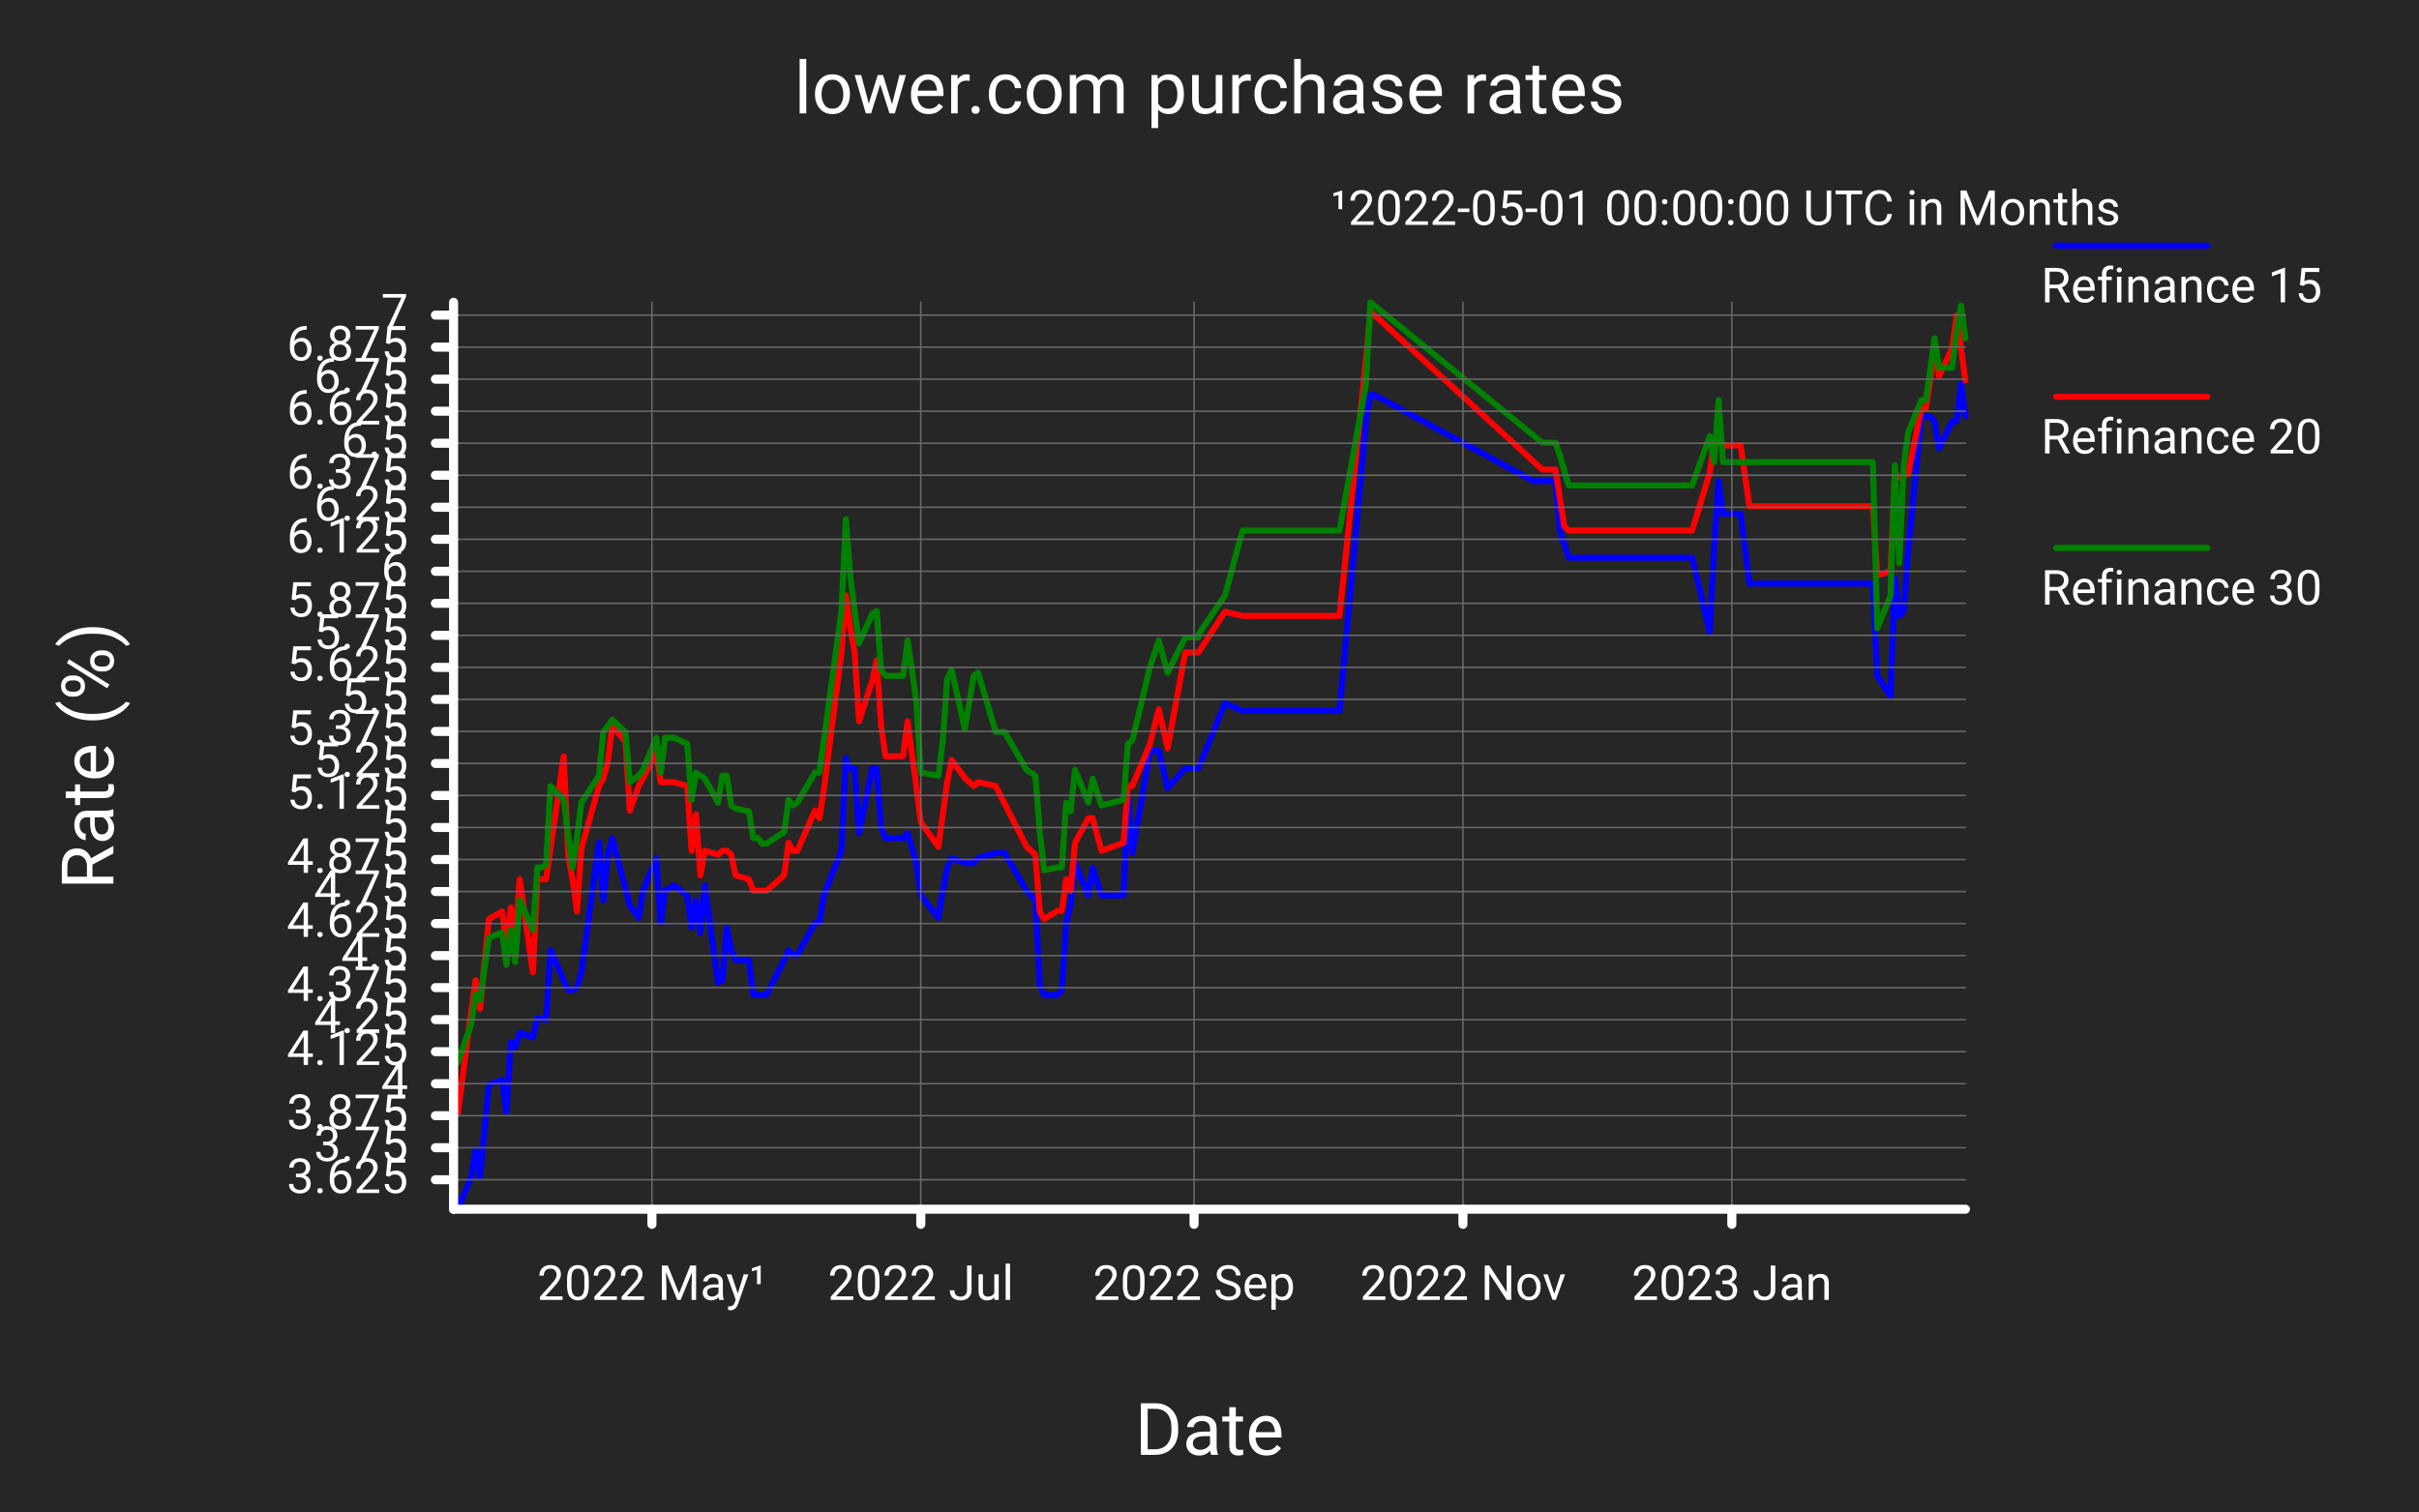
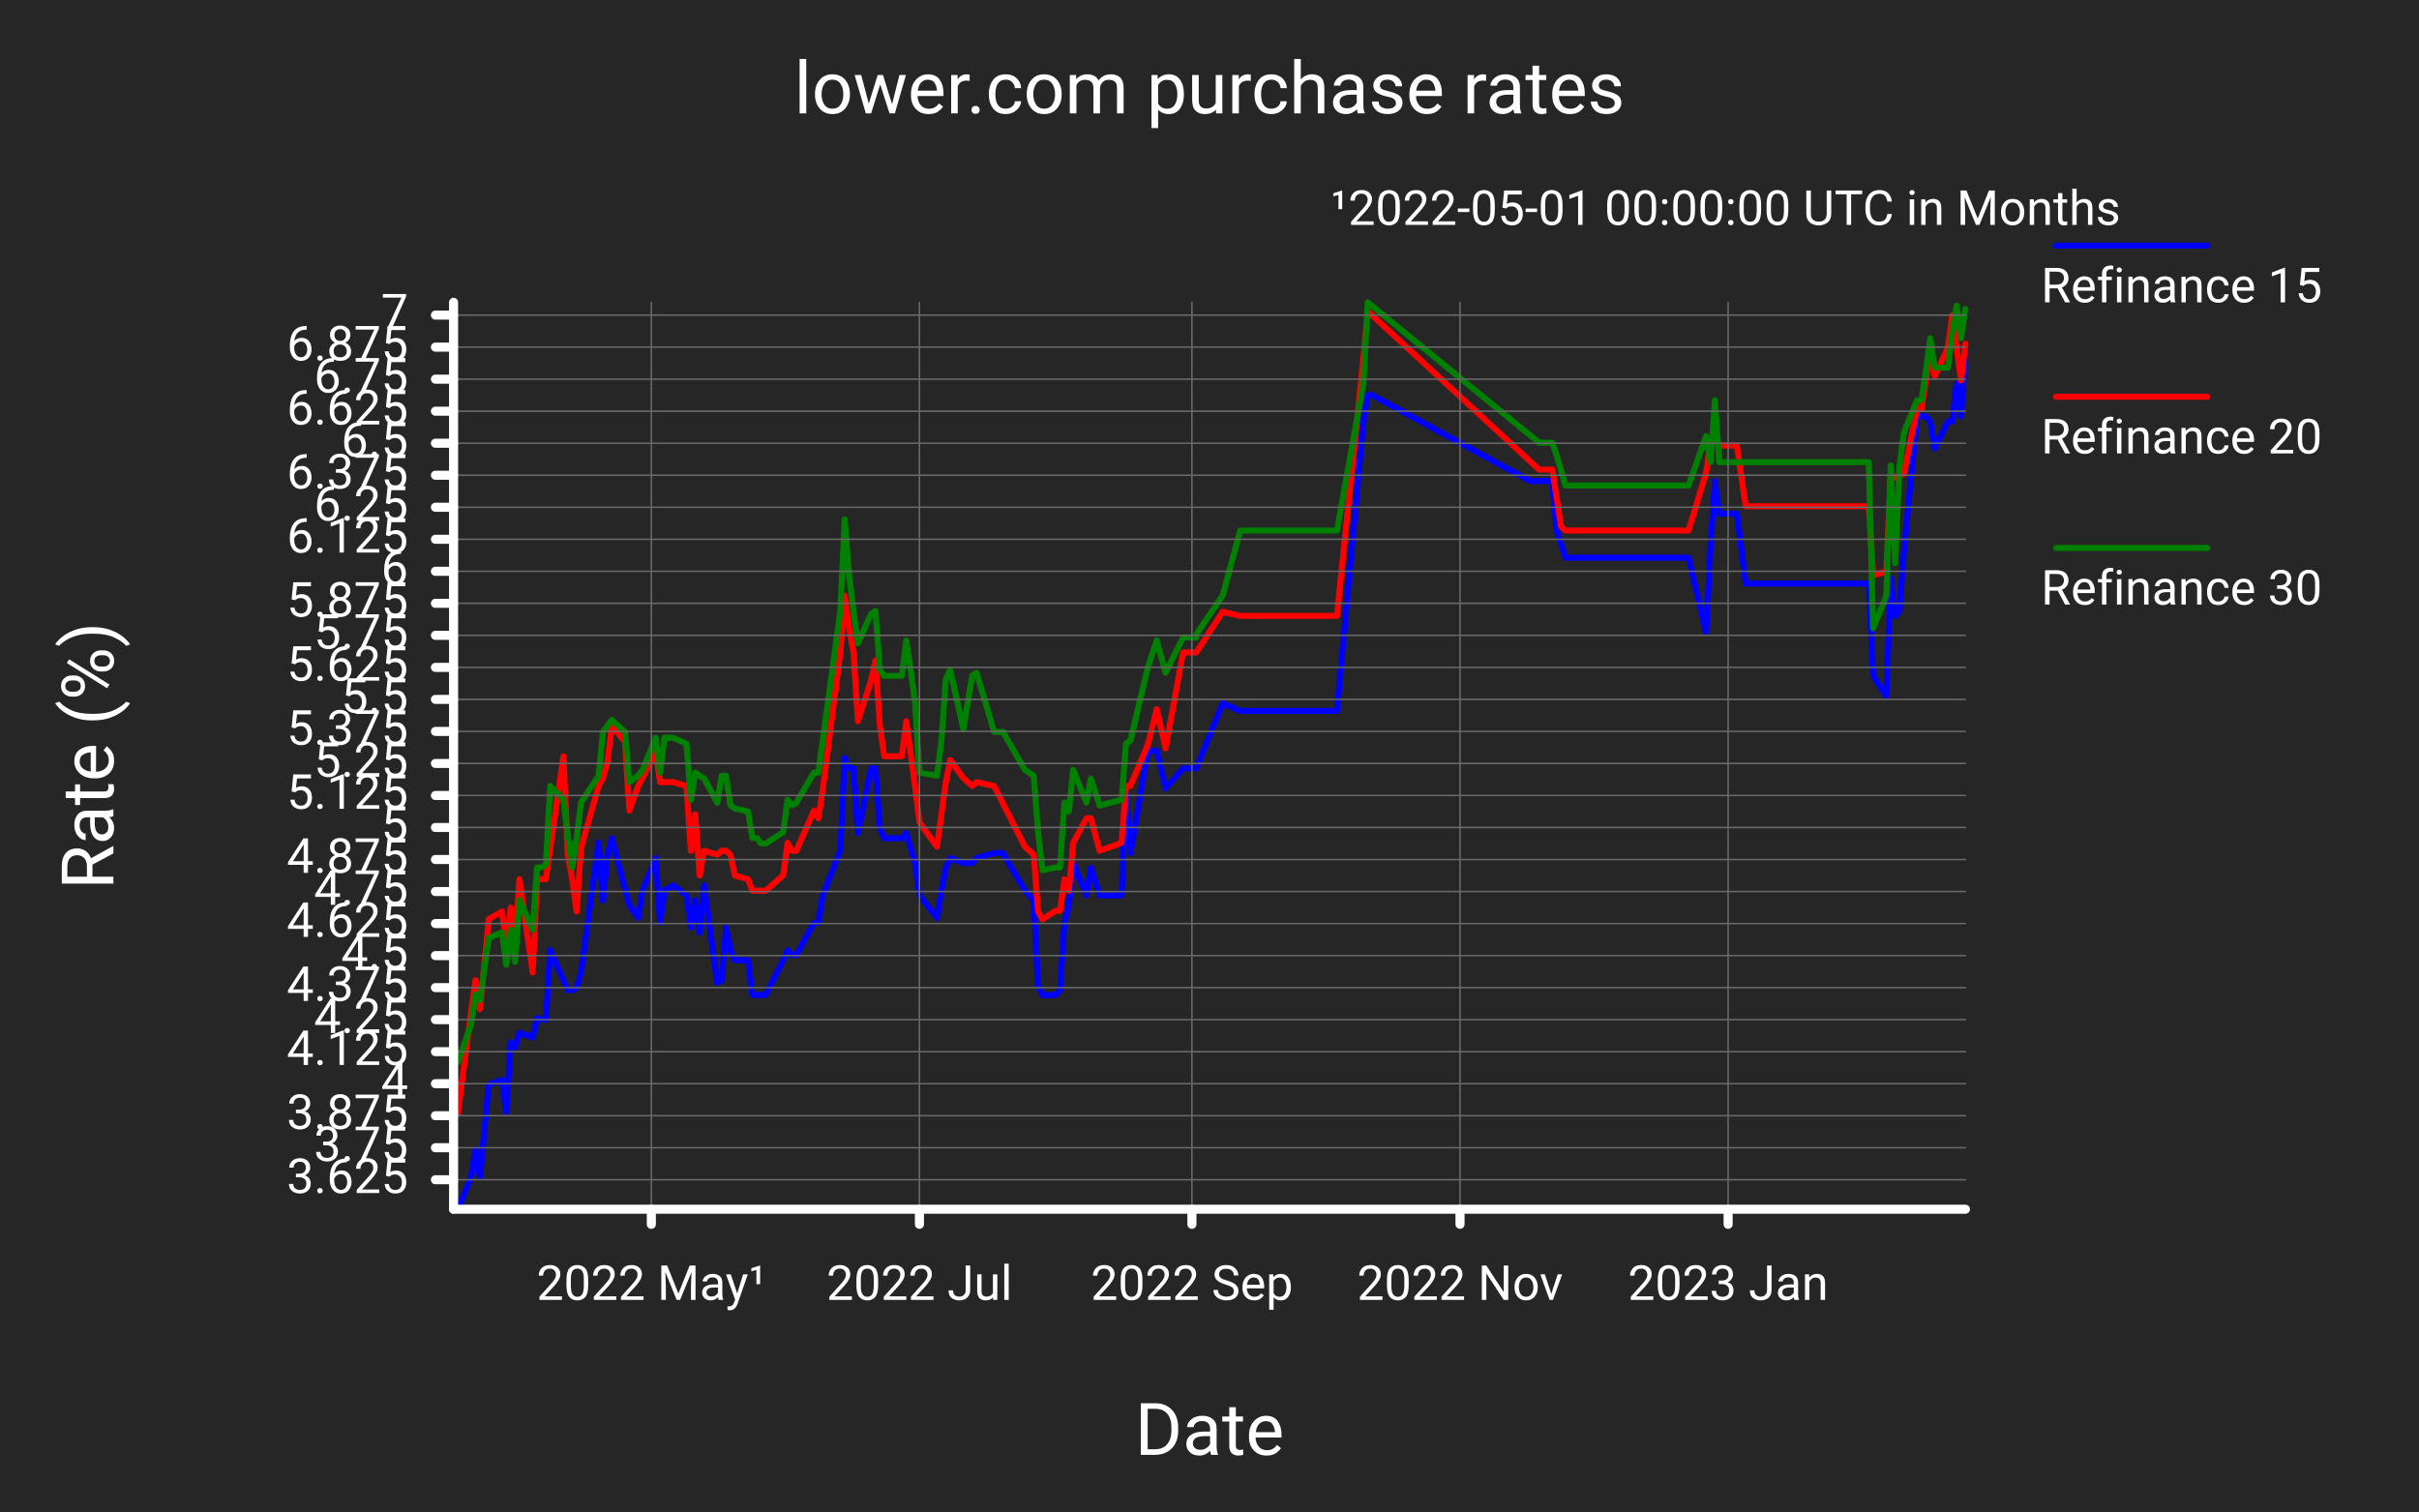
<svg xmlns="http://www.w3.org/2000/svg" class="poloto" width="800" height="500" viewBox="0 0 800 500">
  <style>.poloto{stroke-linecap:round;stroke-linejoin:round;font-family:Roboto,sans-serif;font-size:16px;}.poloto_background{fill:#262626;}.poloto_scatter{stroke-width:7}.poloto_tick_line{stroke:dimgray;stroke-width:0.5}.poloto_line{stroke-width:2}.poloto_text{fill: white;}.poloto_axis_lines{stroke: white;stroke-width:3;fill:none;stroke-dasharray:none}.poloto_title{font-size:24px;dominant-baseline:start;text-anchor:middle;}.poloto_xname{font-size:24px;dominant-baseline:start;text-anchor:middle;}.poloto_yname{font-size:24px;dominant-baseline:start;text-anchor:middle;}.poloto0stroke{stroke:blue;}.poloto1stroke{stroke:red;}.poloto2stroke{stroke:green;}.poloto3stroke{stroke:gold;}.poloto4stroke{stroke:aqua;}.poloto5stroke{stroke:lime;}.poloto6stroke{stroke:orange;}.poloto7stroke{stroke:chocolate;}.poloto0fill{fill:blue;}.poloto1fill{fill:red;}.poloto2fill{fill:green;}.poloto3fill{fill:gold;}.poloto4fill{fill:aqua;}.poloto5fill{fill:lime;}.poloto6fill{fill:orange;}.poloto7fill{fill:chocolate;}</style>
  <circle r="1e5" class="poloto_background" />
  <text class="poloto_text poloto_legend_text" x="675" y="100">Refinance 15</text>
  <line class="poloto_line poloto_legend_icon poloto0stroke poloto0legend" stroke="black" x1="680" x2="730" y1="81.25" y2="81.25" />
-   <path class="poloto_line poloto0stroke" fill="none" stroke="black" d=" M 150.00 392.46 L 151.46 400.00 L 155.83 389.32 L 157.29 380.17 L 158.75 389.32 L 158.75 389.32 L 161.66 358.81 L 166.03 357.20 L 167.49 367.88 L 168.95 344.83 L 170.41 346.44 L 171.87 341.61 L 176.24 343.22 L 177.70 336.78 L 177.70 336.78 L 180.61 337.37 L 182.07 314.32 L 186.44 324.32 L 187.90 327.54 L 189.36 327.54 L 190.82 326.69 L 192.27 321.78 L 198.10 278.73 L 199.56 297.88 L 201.02 283.05 L 202.48 277.29 L 202.48 277.29 L 208.31 299.58 L 211.22 303.64 L 212.68 294.58 L 217.06 283.81 L 218.51 305.25 L 219.97 294.58 L 219.97 294.58 L 222.89 292.88 L 227.26 296.19 L 228.72 306.86 L 228.72 306.86 L 230.17 297.80 L 231.63 308.56 L 233.09 292.88 L 237.46 325.08 L 238.92 324.32 L 240.38 306.86 L 240.38 306.86 L 241.84 314.32 L 243.29 317.63 L 247.67 317.63 L 249.13 329.15 L 250.58 329.15 L 252.04 329.15 L 253.50 329.15 L 259.33 317.63 L 260.79 314.32 L 262.24 315.93 L 263.70 315.93 L 263.70 315.93 L 269.53 305.25 L 270.99 305.25 L 272.45 296.19 L 278.28 281.36 L 279.74 250.76 L 281.20 254.15 L 282.65 254.15 L 284.11 275.59 L 288.48 254.15 L 289.94 254.15 L 291.40 273.90 L 292.86 277.29 L 298.69 277.29 L 300.15 275.59 L 301.60 280.59 L 303.06 285.51 L 304.52 296.19 L 310.35 303.64 L 311.81 294.58 L 313.27 287.12 L 314.72 283.81 L 319.10 285.51 L 322.01 285.51 L 323.47 283.81 L 329.30 282.20 L 329.30 282.20 L 329.30 282.20 L 329.30 282.20 L 329.30 282.20 L 329.30 282.20 L 332.22 282.20 L 332.22 282.20 L 332.22 282.20 L 332.22 282.20 L 332.22 282.20 L 332.22 282.20 L 339.50 294.58 L 342.42 297.80 L 343.88 325.93 L 345.34 329.15 L 349.71 329.15 L 351.17 327.54 L 352.62 305.25 L 354.08 299.49 L 355.54 285.51 L 359.91 296.19 L 359.91 296.19 L 361.37 287.12 L 364.29 296.19 L 364.29 296.19 L 371.57 296.19 L 373.03 262.46 L 374.49 282.20 L 380.32 248.39 L 383.24 248.39 L 383.24 248.39 L 386.15 260.76 L 391.98 254.15 L 391.98 254.15 L 391.98 254.15 L 391.98 254.15 L 391.98 254.15 L 391.98 254.15 L 391.98 254.15 L 391.98 254.15 L 391.98 254.15 L 396.36 254.15 L 405.10 232.63 L 410.93 235.17 L 410.93 235.17 L 415.31 235.17 L 421.14 235.17 L 422.59 235.17 L 422.59 235.17 L 422.59 235.17 L 422.59 235.17 L 422.59 235.17 L 441.55 235.17 L 443.00 235.17 L 451.75 139.75 L 453.21 130.68 L 454.66 130.68 L 507.14 159.15 L 512.97 159.15 L 514.43 159.15 L 515.89 175.51 L 518.80 184.49 L 518.80 184.49 L 524.64 184.49 L 526.09 184.49 L 527.55 184.49 L 529.01 184.49 L 533.38 184.49 L 534.84 184.49 L 537.76 184.49 L 539.21 184.49 L 543.59 184.49 L 545.04 184.49 L 545.04 184.49 L 549.42 184.49 L 553.79 184.49 L 555.25 184.49 L 556.71 184.49 L 558.16 184.49 L 559.62 184.49 L 565.45 209.15 L 566.91 180.68 L 568.37 159.15 L 569.83 169.92 L 574.20 169.92 L 575.66 169.92 L 575.66 169.92 L 578.57 193.05 L 580.03 193.05 L 584.40 193.05 L 585.86 193.05 L 587.32 193.05 L 588.78 193.05 L 590.23 193.05 L 590.23 193.05 L 590.23 193.05 L 590.23 193.05 L 597.52 193.05 L 600.44 193.05 L 604.81 193.05 L 606.27 193.05 L 609.18 193.05 L 610.64 193.05 L 616.47 193.05 L 617.93 193.05 L 619.39 193.05 L 620.85 223.56 L 625.22 230.34 L 626.68 191.36 L 628.13 203.81 L 629.59 202.12 L 631.05 182.37 L 635.42 137.71 L 636.88 137.71 L 638.34 137.71 L 639.80 139.41 L 641.25 148.39 L 645.63 139.41 L 647.08 139.41 L 648.54 126.95 L 650.00 137.71" />
+   <path class="poloto_line poloto0stroke" fill="none" stroke="black" d=" M 150.00 392.46 L 151.45 400.00 L 155.81 389.32 L 157.27 380.17 L 158.72 389.32 L 158.72 389.32 L 161.63 358.81 L 165.99 357.20 L 167.44 367.88 L 168.90 344.83 L 170.35 346.44 L 171.80 341.61 L 176.16 343.22 L 177.62 336.78 L 177.62 336.78 L 180.52 337.37 L 181.98 314.32 L 186.34 324.32 L 187.79 327.54 L 189.24 327.54 L 190.70 326.69 L 192.15 321.78 L 197.97 278.73 L 199.42 297.88 L 200.87 283.05 L 202.33 277.29 L 202.33 277.29 L 208.14 299.58 L 211.05 303.64 L 212.50 294.58 L 216.86 283.81 L 218.31 305.25 L 219.77 294.58 L 219.77 294.58 L 222.67 292.88 L 227.03 296.19 L 228.49 306.86 L 228.49 306.86 L 229.94 297.80 L 231.40 308.56 L 232.85 292.88 L 237.21 325.08 L 238.66 324.32 L 240.12 306.86 L 240.12 306.86 L 241.57 314.32 L 243.02 317.63 L 247.38 317.63 L 248.84 329.15 L 250.29 329.15 L 251.74 329.15 L 253.20 329.15 L 259.01 317.63 L 260.47 314.32 L 261.92 315.93 L 263.37 315.93 L 263.37 315.93 L 269.19 305.25 L 270.64 305.25 L 272.09 296.19 L 277.91 281.36 L 279.36 250.76 L 280.81 254.15 L 282.27 254.15 L 283.72 275.59 L 288.08 254.15 L 289.53 254.15 L 290.99 273.90 L 292.44 277.29 L 298.26 277.29 L 299.71 275.59 L 301.16 280.59 L 302.62 285.51 L 304.07 296.19 L 309.88 303.64 L 311.34 294.58 L 312.79 287.12 L 314.24 283.81 L 318.60 285.51 L 321.51 285.51 L 322.97 283.81 L 328.78 282.20 L 328.78 282.20 L 328.78 282.20 L 328.78 282.20 L 328.78 282.20 L 328.78 282.20 L 331.69 282.20 L 331.69 282.20 L 331.69 282.20 L 331.69 282.20 L 331.69 282.20 L 331.69 282.20 L 338.95 294.58 L 341.86 297.80 L 343.31 325.93 L 344.77 329.15 L 349.13 329.15 L 350.58 327.54 L 352.03 305.25 L 353.49 299.49 L 354.94 285.51 L 359.30 296.19 L 359.30 296.19 L 360.76 287.12 L 363.66 296.19 L 363.66 296.19 L 370.93 296.19 L 372.38 262.46 L 373.84 282.20 L 379.65 248.39 L 382.56 248.39 L 382.56 248.39 L 385.47 260.76 L 391.28 254.15 L 391.28 254.15 L 391.28 254.15 L 391.28 254.15 L 391.28 254.15 L 391.28 254.15 L 391.28 254.15 L 391.28 254.15 L 391.28 254.15 L 395.64 254.15 L 404.36 232.63 L 410.17 235.17 L 410.17 235.17 L 414.53 235.17 L 420.35 235.17 L 421.80 235.17 L 421.80 235.17 L 421.80 235.17 L 421.80 235.17 L 421.80 235.17 L 440.70 235.17 L 442.15 235.17 L 450.87 139.75 L 452.33 130.68 L 453.78 130.68 L 506.10 159.15 L 511.92 159.15 L 513.37 159.15 L 514.83 175.51 L 517.73 184.49 L 517.73 184.49 L 523.55 184.49 L 525.00 184.49 L 526.45 184.49 L 527.91 184.49 L 532.27 184.49 L 533.72 184.49 L 536.63 184.49 L 538.08 184.49 L 542.44 184.49 L 543.90 184.49 L 543.90 184.49 L 548.26 184.49 L 552.62 184.49 L 554.07 184.49 L 555.52 184.49 L 556.98 184.49 L 558.43 184.49 L 564.24 209.15 L 565.70 180.68 L 567.15 159.15 L 568.60 169.92 L 572.97 169.92 L 574.42 169.92 L 574.42 169.92 L 577.33 193.05 L 578.78 193.05 L 583.14 193.05 L 584.59 193.05 L 586.05 193.05 L 587.50 193.05 L 588.95 193.05 L 588.95 193.05 L 588.95 193.05 L 588.95 193.05 L 596.22 193.05 L 599.13 193.05 L 603.49 193.05 L 604.94 193.05 L 607.85 193.05 L 609.30 193.05 L 615.12 193.05 L 616.57 193.05 L 618.02 193.05 L 619.48 223.56 L 623.84 230.34 L 625.29 191.36 L 626.74 203.81 L 628.20 202.12 L 629.65 182.37 L 634.01 137.71 L 635.47 137.71 L 636.92 137.71 L 638.37 139.41 L 639.83 148.39 L 644.19 139.41 L 645.64 139.41 L 647.09 126.95 L 648.55 137.71 L 650.00 116.19" />
  <text class="poloto_text poloto_legend_text" x="675" y="150">Refinance 20</text>
  <line class="poloto_line poloto_legend_icon poloto1stroke poloto1legend" stroke="black" x1="680" x2="730" y1="131.25" y2="131.25" />
-   <path class="poloto_line poloto1stroke" fill="none" stroke="black" d=" M 150.00 345.68 L 151.46 368.31 L 155.83 334.58 L 157.29 324.24 L 158.75 333.73 L 158.75 333.73 L 161.66 304.07 L 166.03 301.53 L 167.49 312.29 L 168.95 300.25 L 170.41 311.02 L 171.87 290.85 L 176.24 321.69 L 177.70 290.85 L 177.70 290.85 L 180.61 290.85 L 180.61 290.85 L 186.44 250.17 L 187.90 282.71 L 189.36 290.85 L 190.82 301.53 L 192.27 280.59 L 198.10 260.00 L 199.56 257.37 L 201.02 252.12 L 202.48 240.08 L 206.85 245.34 L 208.31 268.14 L 211.22 260.00 L 212.68 257.37 L 217.06 248.81 L 218.51 258.73 L 219.97 258.73 L 219.97 258.73 L 222.89 258.73 L 227.26 260.00 L 228.72 281.44 L 228.72 281.44 L 230.17 269.41 L 231.63 289.58 L 233.09 281.44 L 237.46 282.71 L 238.92 281.44 L 240.38 281.44 L 240.38 281.44 L 241.84 282.71 L 243.29 289.58 L 247.67 290.85 L 249.13 294.66 L 250.58 294.66 L 252.04 294.66 L 253.50 294.66 L 259.33 289.58 L 260.79 278.81 L 262.24 281.44 L 263.70 281.44 L 263.70 281.44 L 269.53 268.14 L 270.99 270.68 L 272.45 261.27 L 278.28 215.85 L 279.74 197.03 L 281.20 207.80 L 282.65 215.85 L 284.11 238.56 L 288.48 225.17 L 289.94 218.47 L 291.40 239.92 L 292.86 250.17 L 298.69 250.17 L 300.15 238.56 L 301.60 249.32 L 303.06 260.00 L 304.52 272.03 L 310.35 280.08 L 311.81 269.41 L 313.27 258.73 L 314.72 251.44 L 319.10 257.37 L 322.01 260.00 L 323.47 258.73 L 329.30 260.00 L 329.30 260.00 L 329.30 260.00 L 329.30 260.00 L 329.30 260.00 L 329.30 260.00 L 329.30 260.00 L 329.30 260.00 L 329.30 260.00 L 329.30 260.00 L 329.30 260.00 L 329.30 260.00 L 339.50 280.08 L 342.42 282.71 L 343.88 301.53 L 345.34 304.07 L 349.71 301.27 L 351.17 301.27 L 352.62 290.85 L 354.08 294.66 L 355.54 278.81 L 359.91 270.68 L 359.91 270.68 L 361.37 270.68 L 364.29 281.44 L 364.29 281.44 L 371.57 278.81 L 373.03 260.00 L 374.49 260.00 L 380.32 246.19 L 383.24 234.58 L 383.24 234.58 L 386.15 247.54 L 391.98 215.85 L 391.98 215.85 L 391.98 215.85 L 391.98 215.85 L 391.98 215.85 L 391.98 215.85 L 391.98 215.85 L 391.98 215.85 L 391.98 215.85 L 396.36 215.85 L 405.10 202.37 L 410.93 203.73 L 413.85 203.73 L 415.31 203.73 L 415.31 203.73 L 422.59 203.73 L 424.05 203.73 L 424.05 203.73 L 424.05 203.73 L 424.05 203.73 L 441.55 203.73 L 443.00 203.73 L 451.75 118.81 L 453.21 102.97 L 453.21 102.97 L 510.06 155.34 L 512.97 155.34 L 514.43 155.34 L 517.35 174.15 L 518.80 175.51 L 518.80 175.51 L 524.64 175.51 L 526.09 175.51 L 527.55 175.51 L 529.01 175.51 L 533.38 175.51 L 534.84 175.51 L 537.76 175.51 L 539.21 175.51 L 543.59 175.51 L 545.04 175.51 L 545.04 175.51 L 549.42 175.51 L 553.79 175.51 L 555.25 175.51 L 556.71 175.51 L 558.16 175.51 L 559.62 175.51 L 565.45 156.36 L 566.91 145.93 L 568.37 144.58 L 569.83 147.37 L 574.20 147.37 L 575.66 147.37 L 575.66 147.37 L 578.57 167.46 L 580.03 167.46 L 584.40 167.46 L 585.86 167.46 L 587.32 167.46 L 588.78 167.46 L 590.23 167.46 L 590.23 167.46 L 596.06 167.46 L 596.06 167.46 L 597.52 167.46 L 600.44 167.46 L 604.81 167.46 L 606.27 167.46 L 609.18 167.46 L 610.64 167.46 L 616.47 167.46 L 617.93 167.46 L 619.39 167.46 L 620.85 190.34 L 625.22 188.98 L 626.68 156.69 L 628.13 158.05 L 628.13 158.05 L 631.05 156.69 L 635.42 135.17 L 636.88 135.17 L 638.34 125.85 L 639.80 115.08 L 641.25 124.49 L 645.63 115.08 L 647.08 104.32 L 648.54 115.08 L 650.00 125.85" />
+   <path class="poloto_line poloto1stroke" fill="none" stroke="black" d=" M 150.00 345.68 L 151.45 368.31 L 155.81 334.58 L 157.27 324.24 L 158.72 333.73 L 158.72 333.73 L 161.63 304.07 L 165.99 301.53 L 167.44 312.29 L 168.90 300.25 L 170.35 311.02 L 171.80 290.85 L 176.16 321.69 L 177.62 290.85 L 177.62 290.85 L 180.52 290.85 L 180.52 290.85 L 186.34 250.17 L 187.79 282.71 L 189.24 290.85 L 190.70 301.53 L 192.15 280.59 L 197.97 260.00 L 199.42 257.37 L 200.87 252.12 L 202.33 240.08 L 206.69 245.34 L 208.14 268.14 L 211.05 260.00 L 212.50 257.37 L 216.86 248.81 L 218.31 258.73 L 219.77 258.73 L 219.77 258.73 L 222.67 258.73 L 227.03 260.00 L 228.49 281.44 L 228.49 281.44 L 229.94 269.41 L 231.40 289.58 L 232.85 281.44 L 237.21 282.71 L 238.66 281.44 L 240.12 281.44 L 240.12 281.44 L 241.57 282.71 L 243.02 289.58 L 247.38 290.85 L 248.84 294.66 L 250.29 294.66 L 251.74 294.66 L 253.20 294.66 L 259.01 289.58 L 260.47 278.81 L 261.92 281.44 L 263.37 281.44 L 263.37 281.44 L 269.19 268.14 L 270.64 270.68 L 272.09 261.27 L 277.91 215.85 L 279.36 197.03 L 280.81 207.80 L 282.27 215.85 L 283.72 238.56 L 288.08 225.17 L 289.53 218.47 L 290.99 239.92 L 292.44 250.17 L 298.26 250.17 L 299.71 238.56 L 301.16 249.32 L 302.62 260.00 L 304.07 272.03 L 309.88 280.08 L 311.34 269.41 L 312.79 258.73 L 314.24 251.44 L 318.60 257.37 L 321.51 260.00 L 322.97 258.73 L 328.78 260.00 L 328.78 260.00 L 328.78 260.00 L 328.78 260.00 L 328.78 260.00 L 328.78 260.00 L 328.78 260.00 L 328.78 260.00 L 328.78 260.00 L 328.78 260.00 L 328.78 260.00 L 328.78 260.00 L 338.95 280.08 L 341.86 282.71 L 343.31 301.53 L 344.77 304.07 L 349.13 301.27 L 350.58 301.27 L 352.03 290.85 L 353.49 294.66 L 354.94 278.81 L 359.30 270.68 L 359.30 270.68 L 360.76 270.68 L 363.66 281.44 L 363.66 281.44 L 370.93 278.81 L 372.38 260.00 L 373.84 260.00 L 379.65 246.19 L 382.56 234.58 L 382.56 234.58 L 385.47 247.54 L 391.28 215.85 L 391.28 215.85 L 391.28 215.85 L 391.28 215.85 L 391.28 215.85 L 391.28 215.85 L 391.28 215.85 L 391.28 215.85 L 391.28 215.85 L 395.64 215.85 L 404.36 202.37 L 410.17 203.73 L 413.08 203.73 L 414.53 203.73 L 414.53 203.73 L 421.80 203.73 L 423.26 203.73 L 423.26 203.73 L 423.26 203.73 L 423.26 203.73 L 440.70 203.73 L 442.15 203.73 L 450.87 118.81 L 452.33 102.97 L 452.33 102.97 L 509.01 155.34 L 511.92 155.34 L 513.37 155.34 L 516.28 174.15 L 517.73 175.51 L 517.73 175.51 L 523.55 175.51 L 525.00 175.51 L 526.45 175.51 L 527.91 175.51 L 532.27 175.51 L 533.72 175.51 L 536.63 175.51 L 538.08 175.51 L 542.44 175.51 L 543.90 175.51 L 543.90 175.51 L 548.26 175.51 L 552.62 175.51 L 554.07 175.51 L 555.52 175.51 L 556.98 175.51 L 558.43 175.51 L 564.24 156.36 L 565.70 145.93 L 567.15 144.58 L 568.60 147.37 L 572.97 147.37 L 574.42 147.37 L 574.42 147.37 L 577.33 167.46 L 578.78 167.46 L 583.14 167.46 L 584.59 167.46 L 586.05 167.46 L 587.50 167.46 L 588.95 167.46 L 588.95 167.46 L 594.77 167.46 L 594.77 167.46 L 596.22 167.46 L 599.13 167.46 L 603.49 167.46 L 604.94 167.46 L 607.85 167.46 L 609.30 167.46 L 615.12 167.46 L 616.57 167.46 L 618.02 167.46 L 619.48 190.34 L 623.84 188.98 L 625.29 156.69 L 626.74 158.05 L 626.74 158.05 L 629.65 156.69 L 634.01 135.17 L 635.47 135.17 L 636.92 125.85 L 638.37 115.08 L 639.83 124.49 L 644.19 115.08 L 645.64 104.32 L 647.09 115.08 L 648.55 125.85 L 650.00 113.73" />
  <text class="poloto_text poloto_legend_text" x="675" y="200">Refinance 30</text>
  <line class="poloto_line poloto_legend_icon poloto2stroke poloto2legend" stroke="black" x1="680" x2="730" y1="181.25" y2="181.25" />
-   <path class="poloto_line poloto2stroke" fill="none" stroke="black" d=" M 150.00 343.31 L 151.46 351.36 L 155.83 338.81 L 157.29 328.98 L 158.75 330.85 L 158.75 330.85 L 161.66 310.25 L 166.03 308.47 L 167.49 319.15 L 168.95 307.54 L 170.41 318.22 L 171.87 297.71 L 176.24 307.54 L 177.70 286.95 L 179.15 286.95 L 180.61 286.02 L 182.07 260.00 L 186.44 264.58 L 187.90 276.27 L 189.36 286.95 L 190.82 277.20 L 192.27 265.51 L 198.10 256.61 L 199.56 242.12 L 201.02 240.17 L 202.48 238.14 L 206.85 242.12 L 208.31 258.73 L 211.22 256.61 L 212.68 254.66 L 217.06 244.07 L 218.51 255.59 L 219.97 244.07 L 219.97 244.07 L 222.89 244.07 L 227.26 246.02 L 228.72 264.58 L 228.72 264.58 L 230.17 255.59 L 231.63 256.61 L 233.09 257.54 L 237.46 265.51 L 238.92 256.61 L 240.38 256.61 L 240.38 256.61 L 241.84 266.44 L 243.29 267.46 L 247.67 268.39 L 249.13 277.20 L 250.58 277.20 L 252.04 279.07 L 253.50 279.07 L 259.33 275.25 L 260.79 264.58 L 262.24 266.44 L 263.70 265.51 L 263.70 265.51 L 269.53 255.59 L 270.99 255.59 L 272.45 245.00 L 278.28 202.12 L 279.74 171.78 L 281.20 190.34 L 282.65 202.12 L 284.11 212.80 L 288.48 203.05 L 289.94 202.12 L 291.40 221.61 L 292.86 223.56 L 298.69 223.56 L 300.15 211.86 L 301.60 221.61 L 303.06 232.29 L 304.52 255.59 L 310.35 256.61 L 311.81 245.00 L 313.27 224.58 L 314.72 221.61 L 319.10 241.10 L 322.01 223.56 L 323.47 222.54 L 329.30 242.12 L 329.30 242.12 L 329.30 242.12 L 329.30 242.12 L 329.30 242.12 L 329.30 242.12 L 332.22 242.12 L 332.22 242.12 L 332.22 242.12 L 332.22 242.12 L 332.22 242.12 L 332.22 242.12 L 339.50 254.66 L 342.42 256.61 L 343.88 275.25 L 345.34 287.88 L 349.71 286.95 L 351.17 286.95 L 352.62 265.51 L 354.08 268.39 L 355.54 254.66 L 359.91 265.51 L 359.91 265.51 L 361.37 257.54 L 364.29 266.44 L 364.29 266.44 L 371.57 264.58 L 373.03 246.02 L 374.49 245.00 L 380.32 220.59 L 383.24 211.86 L 383.24 211.86 L 386.15 222.54 L 391.98 210.85 L 391.98 210.85 L 391.98 210.85 L 391.98 210.85 L 391.98 210.85 L 391.98 210.85 L 391.98 210.85 L 391.98 210.85 L 396.36 210.85 L 396.36 209.83 L 405.10 197.03 L 410.93 175.51 L 410.93 175.51 L 415.31 175.51 L 415.31 175.51 L 422.59 175.51 L 424.05 175.51 L 424.05 175.51 L 424.05 175.51 L 424.05 175.51 L 441.55 175.51 L 443.00 175.51 L 451.75 127.03 L 453.21 100.00 L 453.21 100.00 L 510.06 146.44 L 512.97 146.44 L 514.43 146.44 L 515.89 150.76 L 518.80 160.59 L 518.80 160.59 L 524.64 160.59 L 526.09 160.59 L 527.55 160.59 L 529.01 160.59 L 533.38 160.59 L 534.84 160.59 L 537.76 160.59 L 539.21 160.59 L 543.59 160.59 L 545.04 160.59 L 545.04 160.59 L 549.42 160.59 L 553.79 160.59 L 555.25 160.59 L 556.71 160.59 L 558.16 160.59 L 559.62 160.59 L 565.45 144.24 L 566.91 152.88 L 568.37 132.37 L 569.83 152.88 L 574.20 152.88 L 575.66 152.88 L 575.66 152.88 L 578.57 152.88 L 580.03 152.88 L 584.40 152.88 L 585.86 152.88 L 587.32 152.88 L 588.78 152.88 L 590.23 152.88 L 590.23 152.88 L 596.06 152.88 L 596.06 152.88 L 597.52 152.88 L 600.44 152.88 L 604.81 152.88 L 606.27 152.88 L 609.18 152.88 L 610.64 152.88 L 616.47 152.88 L 617.93 152.88 L 619.39 152.88 L 620.85 207.80 L 625.22 197.03 L 626.68 153.98 L 628.13 186.27 L 629.59 153.98 L 631.05 143.14 L 635.42 132.37 L 636.88 132.37 L 638.34 122.63 L 639.80 111.86 L 641.25 121.61 L 645.63 121.61 L 647.08 109.75 L 648.54 101.10 L 650.00 111.86" />
+   <path class="poloto_line poloto2stroke" fill="none" stroke="black" d=" M 150.00 343.31 L 151.45 351.36 L 155.81 338.81 L 157.27 328.98 L 158.72 330.85 L 158.72 330.85 L 161.63 310.25 L 165.99 308.47 L 167.44 319.15 L 168.90 307.54 L 170.35 318.22 L 171.80 297.71 L 176.16 307.54 L 177.62 286.95 L 179.07 286.95 L 180.52 286.02 L 181.98 260.00 L 186.34 264.58 L 187.79 276.27 L 189.24 286.95 L 190.70 277.20 L 192.15 265.51 L 197.97 256.61 L 199.42 242.12 L 200.87 240.17 L 202.33 238.14 L 206.69 242.12 L 208.14 258.73 L 211.05 256.61 L 212.50 254.66 L 216.86 244.07 L 218.31 255.59 L 219.77 244.07 L 219.77 244.07 L 222.67 244.07 L 227.03 246.02 L 228.49 264.58 L 228.49 264.58 L 229.94 255.59 L 231.40 256.61 L 232.85 257.54 L 237.21 265.51 L 238.66 256.61 L 240.12 256.61 L 240.12 256.61 L 241.57 266.44 L 243.02 267.46 L 247.38 268.39 L 248.84 277.20 L 250.29 277.20 L 251.74 279.07 L 253.20 279.07 L 259.01 275.25 L 260.47 264.58 L 261.92 266.44 L 263.37 265.51 L 263.37 265.51 L 269.19 255.59 L 270.64 255.59 L 272.09 245.00 L 277.91 202.12 L 279.36 171.78 L 280.81 190.34 L 282.27 202.12 L 283.72 212.80 L 288.08 203.05 L 289.53 202.12 L 290.99 221.61 L 292.44 223.56 L 298.26 223.56 L 299.71 211.86 L 301.16 221.61 L 302.62 232.29 L 304.07 255.59 L 309.88 256.61 L 311.34 245.00 L 312.79 224.58 L 314.24 221.61 L 318.60 241.10 L 321.51 223.56 L 322.97 222.54 L 328.78 242.12 L 328.78 242.12 L 328.78 242.12 L 328.78 242.12 L 328.78 242.12 L 328.78 242.12 L 331.69 242.12 L 331.69 242.12 L 331.69 242.12 L 331.69 242.12 L 331.69 242.12 L 331.69 242.12 L 338.95 254.66 L 341.86 256.61 L 343.31 275.25 L 344.77 287.88 L 349.13 286.95 L 350.58 286.95 L 352.03 265.51 L 353.49 268.39 L 354.94 254.66 L 359.30 265.51 L 359.30 265.51 L 360.76 257.54 L 363.66 266.44 L 363.66 266.44 L 370.93 264.58 L 372.38 246.02 L 373.84 245.00 L 379.65 220.59 L 382.56 211.86 L 382.56 211.86 L 385.47 222.54 L 391.28 210.85 L 391.28 210.85 L 391.28 210.85 L 391.28 210.85 L 391.28 210.85 L 391.28 210.85 L 391.28 210.85 L 391.28 210.85 L 395.64 210.85 L 395.64 209.83 L 404.36 197.03 L 410.17 175.51 L 410.17 175.51 L 414.53 175.51 L 414.53 175.51 L 421.80 175.51 L 423.26 175.51 L 423.26 175.51 L 423.26 175.51 L 423.26 175.51 L 440.70 175.51 L 442.15 175.51 L 450.87 127.03 L 452.33 100.00 L 452.33 100.00 L 509.01 146.44 L 511.92 146.44 L 513.37 146.44 L 514.83 150.76 L 517.73 160.59 L 517.73 160.59 L 523.55 160.59 L 525.00 160.59 L 526.45 160.59 L 527.91 160.59 L 532.27 160.59 L 533.72 160.59 L 536.63 160.59 L 538.08 160.59 L 542.44 160.59 L 543.90 160.59 L 543.90 160.59 L 548.26 160.59 L 552.62 160.59 L 554.07 160.59 L 555.52 160.59 L 556.98 160.59 L 558.43 160.59 L 564.24 144.24 L 565.70 152.88 L 567.15 132.37 L 568.60 152.88 L 572.97 152.88 L 574.42 152.88 L 574.42 152.88 L 577.33 152.88 L 578.78 152.88 L 583.14 152.88 L 584.59 152.88 L 586.05 152.88 L 587.50 152.88 L 588.95 152.88 L 588.95 152.88 L 594.77 152.88 L 594.77 152.88 L 596.22 152.88 L 599.13 152.88 L 603.49 152.88 L 604.94 152.88 L 607.85 152.88 L 609.30 152.88 L 615.12 152.88 L 616.57 152.88 L 618.02 152.88 L 619.48 207.80 L 623.84 197.03 L 625.29 153.98 L 626.74 186.27 L 628.20 153.98 L 629.65 143.14 L 634.01 132.37 L 635.47 132.37 L 636.92 122.63 L 638.37 111.86 L 639.83 121.61 L 644.19 121.61 L 645.64 109.75 L 647.09 101.10 L 648.55 111.86 L 650.00 102.20" />
  <text class="poloto_labels poloto_text poloto_title" x="400" y="37.5">lower.com purchase rates</text>
  <text class="poloto_labels poloto_text poloto_xname" x="400" y="481.25">Date</text>
  <text class="poloto_labels poloto_text poloto_yname" transform="rotate(-90,37.5,250)" x="37.5" y="250">Rate (%)</text>
  <text class="poloto_tick_labels poloto_text" dominant-baseline="middle" text-anchor="start" x="150" y="70" />
  <line class="poloto_axis_lines" stroke="black" x1="150" x2="144" y1="390.254" y2="390.254" />
  <line class="poloto_tick_line" stroke="black" x1="150" x2="650" y1="390.254" y2="390.254" />
  <text class="poloto_tick_labels poloto_text" dominant-baseline="middle" text-anchor="end" x="135" y="390.254">3.625</text>
  <line class="poloto_axis_lines" stroke="black" x1="150" x2="144" y1="379.661" y2="379.661" />
  <line class="poloto_tick_line" stroke="black" x1="150" x2="650" y1="379.661" y2="379.661" />
  <text class="poloto_tick_labels poloto_text" dominant-baseline="middle" text-anchor="end" x="135" y="379.661">3.75</text>
  <line class="poloto_axis_lines" stroke="black" x1="150" x2="144" y1="369.068" y2="369.068" />
  <line class="poloto_tick_line" stroke="black" x1="150" x2="650" y1="369.068" y2="369.068" />
  <text class="poloto_tick_labels poloto_text" dominant-baseline="middle" text-anchor="end" x="135" y="369.068">3.875</text>
  <line class="poloto_axis_lines" stroke="black" x1="150" x2="144" y1="358.475" y2="358.475" />
  <line class="poloto_tick_line" stroke="black" x1="150" x2="650" y1="358.475" y2="358.475" />
  <text class="poloto_tick_labels poloto_text" dominant-baseline="middle" text-anchor="end" x="135" y="358.475">4</text>
  <line class="poloto_axis_lines" stroke="black" x1="150" x2="144" y1="347.881" y2="347.881" />
  <line class="poloto_tick_line" stroke="black" x1="150" x2="650" y1="347.881" y2="347.881" />
  <text class="poloto_tick_labels poloto_text" dominant-baseline="middle" text-anchor="end" x="135" y="347.881">4.125</text>
  <line class="poloto_axis_lines" stroke="black" x1="150" x2="144" y1="337.288" y2="337.288" />
  <line class="poloto_tick_line" stroke="black" x1="150" x2="650" y1="337.288" y2="337.288" />
  <text class="poloto_tick_labels poloto_text" dominant-baseline="middle" text-anchor="end" x="135" y="337.288">4.25</text>
  <line class="poloto_axis_lines" stroke="black" x1="150" x2="144" y1="326.695" y2="326.695" />
  <line class="poloto_tick_line" stroke="black" x1="150" x2="650" y1="326.695" y2="326.695" />
  <text class="poloto_tick_labels poloto_text" dominant-baseline="middle" text-anchor="end" x="135" y="326.695">4.375</text>
  <line class="poloto_axis_lines" stroke="black" x1="150" x2="144" y1="316.102" y2="316.102" />
  <line class="poloto_tick_line" stroke="black" x1="150" x2="650" y1="316.102" y2="316.102" />
  <text class="poloto_tick_labels poloto_text" dominant-baseline="middle" text-anchor="end" x="135" y="316.102">4.5</text>
  <line class="poloto_axis_lines" stroke="black" x1="150" x2="144" y1="305.508" y2="305.508" />
  <line class="poloto_tick_line" stroke="black" x1="150" x2="650" y1="305.508" y2="305.508" />
  <text class="poloto_tick_labels poloto_text" dominant-baseline="middle" text-anchor="end" x="135" y="305.508">4.625</text>
  <line class="poloto_axis_lines" stroke="black" x1="150" x2="144" y1="294.915" y2="294.915" />
  <line class="poloto_tick_line" stroke="black" x1="150" x2="650" y1="294.915" y2="294.915" />
  <text class="poloto_tick_labels poloto_text" dominant-baseline="middle" text-anchor="end" x="135" y="294.915">4.75</text>
  <line class="poloto_axis_lines" stroke="black" x1="150" x2="144" y1="284.322" y2="284.322" />
  <line class="poloto_tick_line" stroke="black" x1="150" x2="650" y1="284.322" y2="284.322" />
  <text class="poloto_tick_labels poloto_text" dominant-baseline="middle" text-anchor="end" x="135" y="284.322">4.875</text>
  <line class="poloto_axis_lines" stroke="black" x1="150" x2="144" y1="273.729" y2="273.729" />
  <line class="poloto_tick_line" stroke="black" x1="150" x2="650" y1="273.729" y2="273.729" />
  <text class="poloto_tick_labels poloto_text" dominant-baseline="middle" text-anchor="end" x="135" y="273.729">5</text>
  <line class="poloto_axis_lines" stroke="black" x1="150" x2="144" y1="263.136" y2="263.136" />
  <line class="poloto_tick_line" stroke="black" x1="150" x2="650" y1="263.136" y2="263.136" />
  <text class="poloto_tick_labels poloto_text" dominant-baseline="middle" text-anchor="end" x="135" y="263.136">5.125</text>
  <line class="poloto_axis_lines" stroke="black" x1="150" x2="144" y1="252.542" y2="252.542" />
  <line class="poloto_tick_line" stroke="black" x1="150" x2="650" y1="252.542" y2="252.542" />
  <text class="poloto_tick_labels poloto_text" dominant-baseline="middle" text-anchor="end" x="135" y="252.542">5.25</text>
  <line class="poloto_axis_lines" stroke="black" x1="150" x2="144" y1="241.949" y2="241.949" />
  <line class="poloto_tick_line" stroke="black" x1="150" x2="650" y1="241.949" y2="241.949" />
  <text class="poloto_tick_labels poloto_text" dominant-baseline="middle" text-anchor="end" x="135" y="241.949">5.375</text>
  <line class="poloto_axis_lines" stroke="black" x1="150" x2="144" y1="231.356" y2="231.356" />
  <line class="poloto_tick_line" stroke="black" x1="150" x2="650" y1="231.356" y2="231.356" />
  <text class="poloto_tick_labels poloto_text" dominant-baseline="middle" text-anchor="end" x="135" y="231.356">5.5</text>
  <line class="poloto_axis_lines" stroke="black" x1="150" x2="144" y1="220.763" y2="220.763" />
  <line class="poloto_tick_line" stroke="black" x1="150" x2="650" y1="220.763" y2="220.763" />
  <text class="poloto_tick_labels poloto_text" dominant-baseline="middle" text-anchor="end" x="135" y="220.763">5.625</text>
  <line class="poloto_axis_lines" stroke="black" x1="150" x2="144" y1="210.169" y2="210.169" />
  <line class="poloto_tick_line" stroke="black" x1="150" x2="650" y1="210.169" y2="210.169" />
  <text class="poloto_tick_labels poloto_text" dominant-baseline="middle" text-anchor="end" x="135" y="210.169">5.75</text>
  <line class="poloto_axis_lines" stroke="black" x1="150" x2="144" y1="199.576" y2="199.576" />
  <line class="poloto_tick_line" stroke="black" x1="150" x2="650" y1="199.576" y2="199.576" />
  <text class="poloto_tick_labels poloto_text" dominant-baseline="middle" text-anchor="end" x="135" y="199.576">5.875</text>
  <line class="poloto_axis_lines" stroke="black" x1="150" x2="144" y1="188.983" y2="188.983" />
  <line class="poloto_tick_line" stroke="black" x1="150" x2="650" y1="188.983" y2="188.983" />
  <text class="poloto_tick_labels poloto_text" dominant-baseline="middle" text-anchor="end" x="135" y="188.983">6</text>
  <line class="poloto_axis_lines" stroke="black" x1="150" x2="144" y1="178.39" y2="178.39" />
  <line class="poloto_tick_line" stroke="black" x1="150" x2="650" y1="178.39" y2="178.39" />
  <text class="poloto_tick_labels poloto_text" dominant-baseline="middle" text-anchor="end" x="135" y="178.39">6.125</text>
  <line class="poloto_axis_lines" stroke="black" x1="150" x2="144" y1="167.797" y2="167.797" />
  <line class="poloto_tick_line" stroke="black" x1="150" x2="650" y1="167.797" y2="167.797" />
  <text class="poloto_tick_labels poloto_text" dominant-baseline="middle" text-anchor="end" x="135" y="167.797">6.25</text>
  <line class="poloto_axis_lines" stroke="black" x1="150" x2="144" y1="157.203" y2="157.203" />
  <line class="poloto_tick_line" stroke="black" x1="150" x2="650" y1="157.203" y2="157.203" />
  <text class="poloto_tick_labels poloto_text" dominant-baseline="middle" text-anchor="end" x="135" y="157.203">6.375</text>
  <line class="poloto_axis_lines" stroke="black" x1="150" x2="144" y1="146.61" y2="146.61" />
  <line class="poloto_tick_line" stroke="black" x1="150" x2="650" y1="146.61" y2="146.61" />
  <text class="poloto_tick_labels poloto_text" dominant-baseline="middle" text-anchor="end" x="135" y="146.61">6.5</text>
  <line class="poloto_axis_lines" stroke="black" x1="150" x2="144" y1="136.017" y2="136.017" />
  <line class="poloto_tick_line" stroke="black" x1="150" x2="650" y1="136.017" y2="136.017" />
  <text class="poloto_tick_labels poloto_text" dominant-baseline="middle" text-anchor="end" x="135" y="136.017">6.625</text>
  <line class="poloto_axis_lines" stroke="black" x1="150" x2="144" y1="125.424" y2="125.424" />
  <line class="poloto_tick_line" stroke="black" x1="150" x2="650" y1="125.424" y2="125.424" />
  <text class="poloto_tick_labels poloto_text" dominant-baseline="middle" text-anchor="end" x="135" y="125.424">6.75</text>
  <line class="poloto_axis_lines" stroke="black" x1="150" x2="144" y1="114.831" y2="114.831" />
  <line class="poloto_tick_line" stroke="black" x1="150" x2="650" y1="114.831" y2="114.831" />
  <text class="poloto_tick_labels poloto_text" dominant-baseline="middle" text-anchor="end" x="135" y="114.831">6.875</text>
  <line class="poloto_axis_lines" stroke="black" x1="150" x2="144" y1="104.237" y2="104.237" />
  <line class="poloto_tick_line" stroke="black" x1="150" x2="650" y1="104.237" y2="104.237" />
  <text class="poloto_tick_labels poloto_text" dominant-baseline="middle" text-anchor="end" x="135" y="104.237">7</text>
  <text class="poloto_tick_labels poloto_text" dominant-baseline="middle" text-anchor="start" x="440" y="70">¹2022-05-01 00:00:00 UTC in Months</text>
-   <line class="poloto_axis_lines" stroke="black" x1="215.598" x2="215.598" y1="400" y2="405" />
-   <line class="poloto_tick_line" stroke="black" x1="215.598" x2="215.598" y1="400" y2="100" />
-   <text class="poloto_tick_labels poloto_text" dominant-baseline="start" text-anchor="middle" x="215.598" y="430">2022 May¹</text>
-   <line class="poloto_axis_lines" stroke="black" x1="304.519" x2="304.519" y1="400" y2="405" />
-   <line class="poloto_tick_line" stroke="black" x1="304.519" x2="304.519" y1="400" y2="100" />
-   <text class="poloto_tick_labels poloto_text" dominant-baseline="start" text-anchor="middle" x="304.519" y="430">2022 Jul</text>
-   <line class="poloto_axis_lines" stroke="black" x1="394.898" x2="394.898" y1="400" y2="405" />
-   <line class="poloto_tick_line" stroke="black" x1="394.898" x2="394.898" y1="400" y2="100" />
-   <text class="poloto_tick_labels poloto_text" dominant-baseline="start" text-anchor="middle" x="394.898" y="430">2022 Sep</text>
-   <line class="poloto_axis_lines" stroke="black" x1="483.819" x2="483.819" y1="400" y2="405" />
-   <line class="poloto_tick_line" stroke="black" x1="483.819" x2="483.819" y1="400" y2="100" />
-   <text class="poloto_tick_labels poloto_text" dominant-baseline="start" text-anchor="middle" x="483.819" y="430">2022 Nov</text>
-   <line class="poloto_axis_lines" stroke="black" x1="572.741" x2="572.741" y1="400" y2="405" />
-   <line class="poloto_tick_line" stroke="black" x1="572.741" x2="572.741" y1="400" y2="100" />
-   <text class="poloto_tick_labels poloto_text" dominant-baseline="start" text-anchor="middle" x="572.741" y="430">2023 Jan</text>
+   <line class="poloto_axis_lines" stroke="black" x1="215.407" x2="215.407" y1="400" y2="405" />
+   <line class="poloto_tick_line" stroke="black" x1="215.407" x2="215.407" y1="400" y2="100" />
+   <text class="poloto_tick_labels poloto_text" dominant-baseline="start" text-anchor="middle" x="215.407" y="430">2022 May¹</text>
+   <line class="poloto_axis_lines" stroke="black" x1="304.07" x2="304.07" y1="400" y2="405" />
+   <line class="poloto_tick_line" stroke="black" x1="304.07" x2="304.07" y1="400" y2="100" />
+   <text class="poloto_tick_labels poloto_text" dominant-baseline="start" text-anchor="middle" x="304.07" y="430">2022 Jul</text>
+   <line class="poloto_axis_lines" stroke="black" x1="394.186" x2="394.186" y1="400" y2="405" />
+   <line class="poloto_tick_line" stroke="black" x1="394.186" x2="394.186" y1="400" y2="100" />
+   <text class="poloto_tick_labels poloto_text" dominant-baseline="start" text-anchor="middle" x="394.186" y="430">2022 Sep</text>
+   <line class="poloto_axis_lines" stroke="black" x1="482.849" x2="482.849" y1="400" y2="405" />
+   <line class="poloto_tick_line" stroke="black" x1="482.849" x2="482.849" y1="400" y2="100" />
+   <text class="poloto_tick_labels poloto_text" dominant-baseline="start" text-anchor="middle" x="482.849" y="430">2022 Nov</text>
+   <line class="poloto_axis_lines" stroke="black" x1="571.512" x2="571.512" y1="400" y2="405" />
+   <line class="poloto_tick_line" stroke="black" x1="571.512" x2="571.512" y1="400" y2="100" />
+   <text class="poloto_tick_labels poloto_text" dominant-baseline="start" text-anchor="middle" x="571.512" y="430">2023 Jan</text>
  <path stroke="black" fill="none" class="poloto_axis_lines" d=" M 150 400 L 650 400" />
  <path stroke="black" fill="none" class="poloto_axis_lines" d=" M 150 400 L 150 100" />
</svg>
